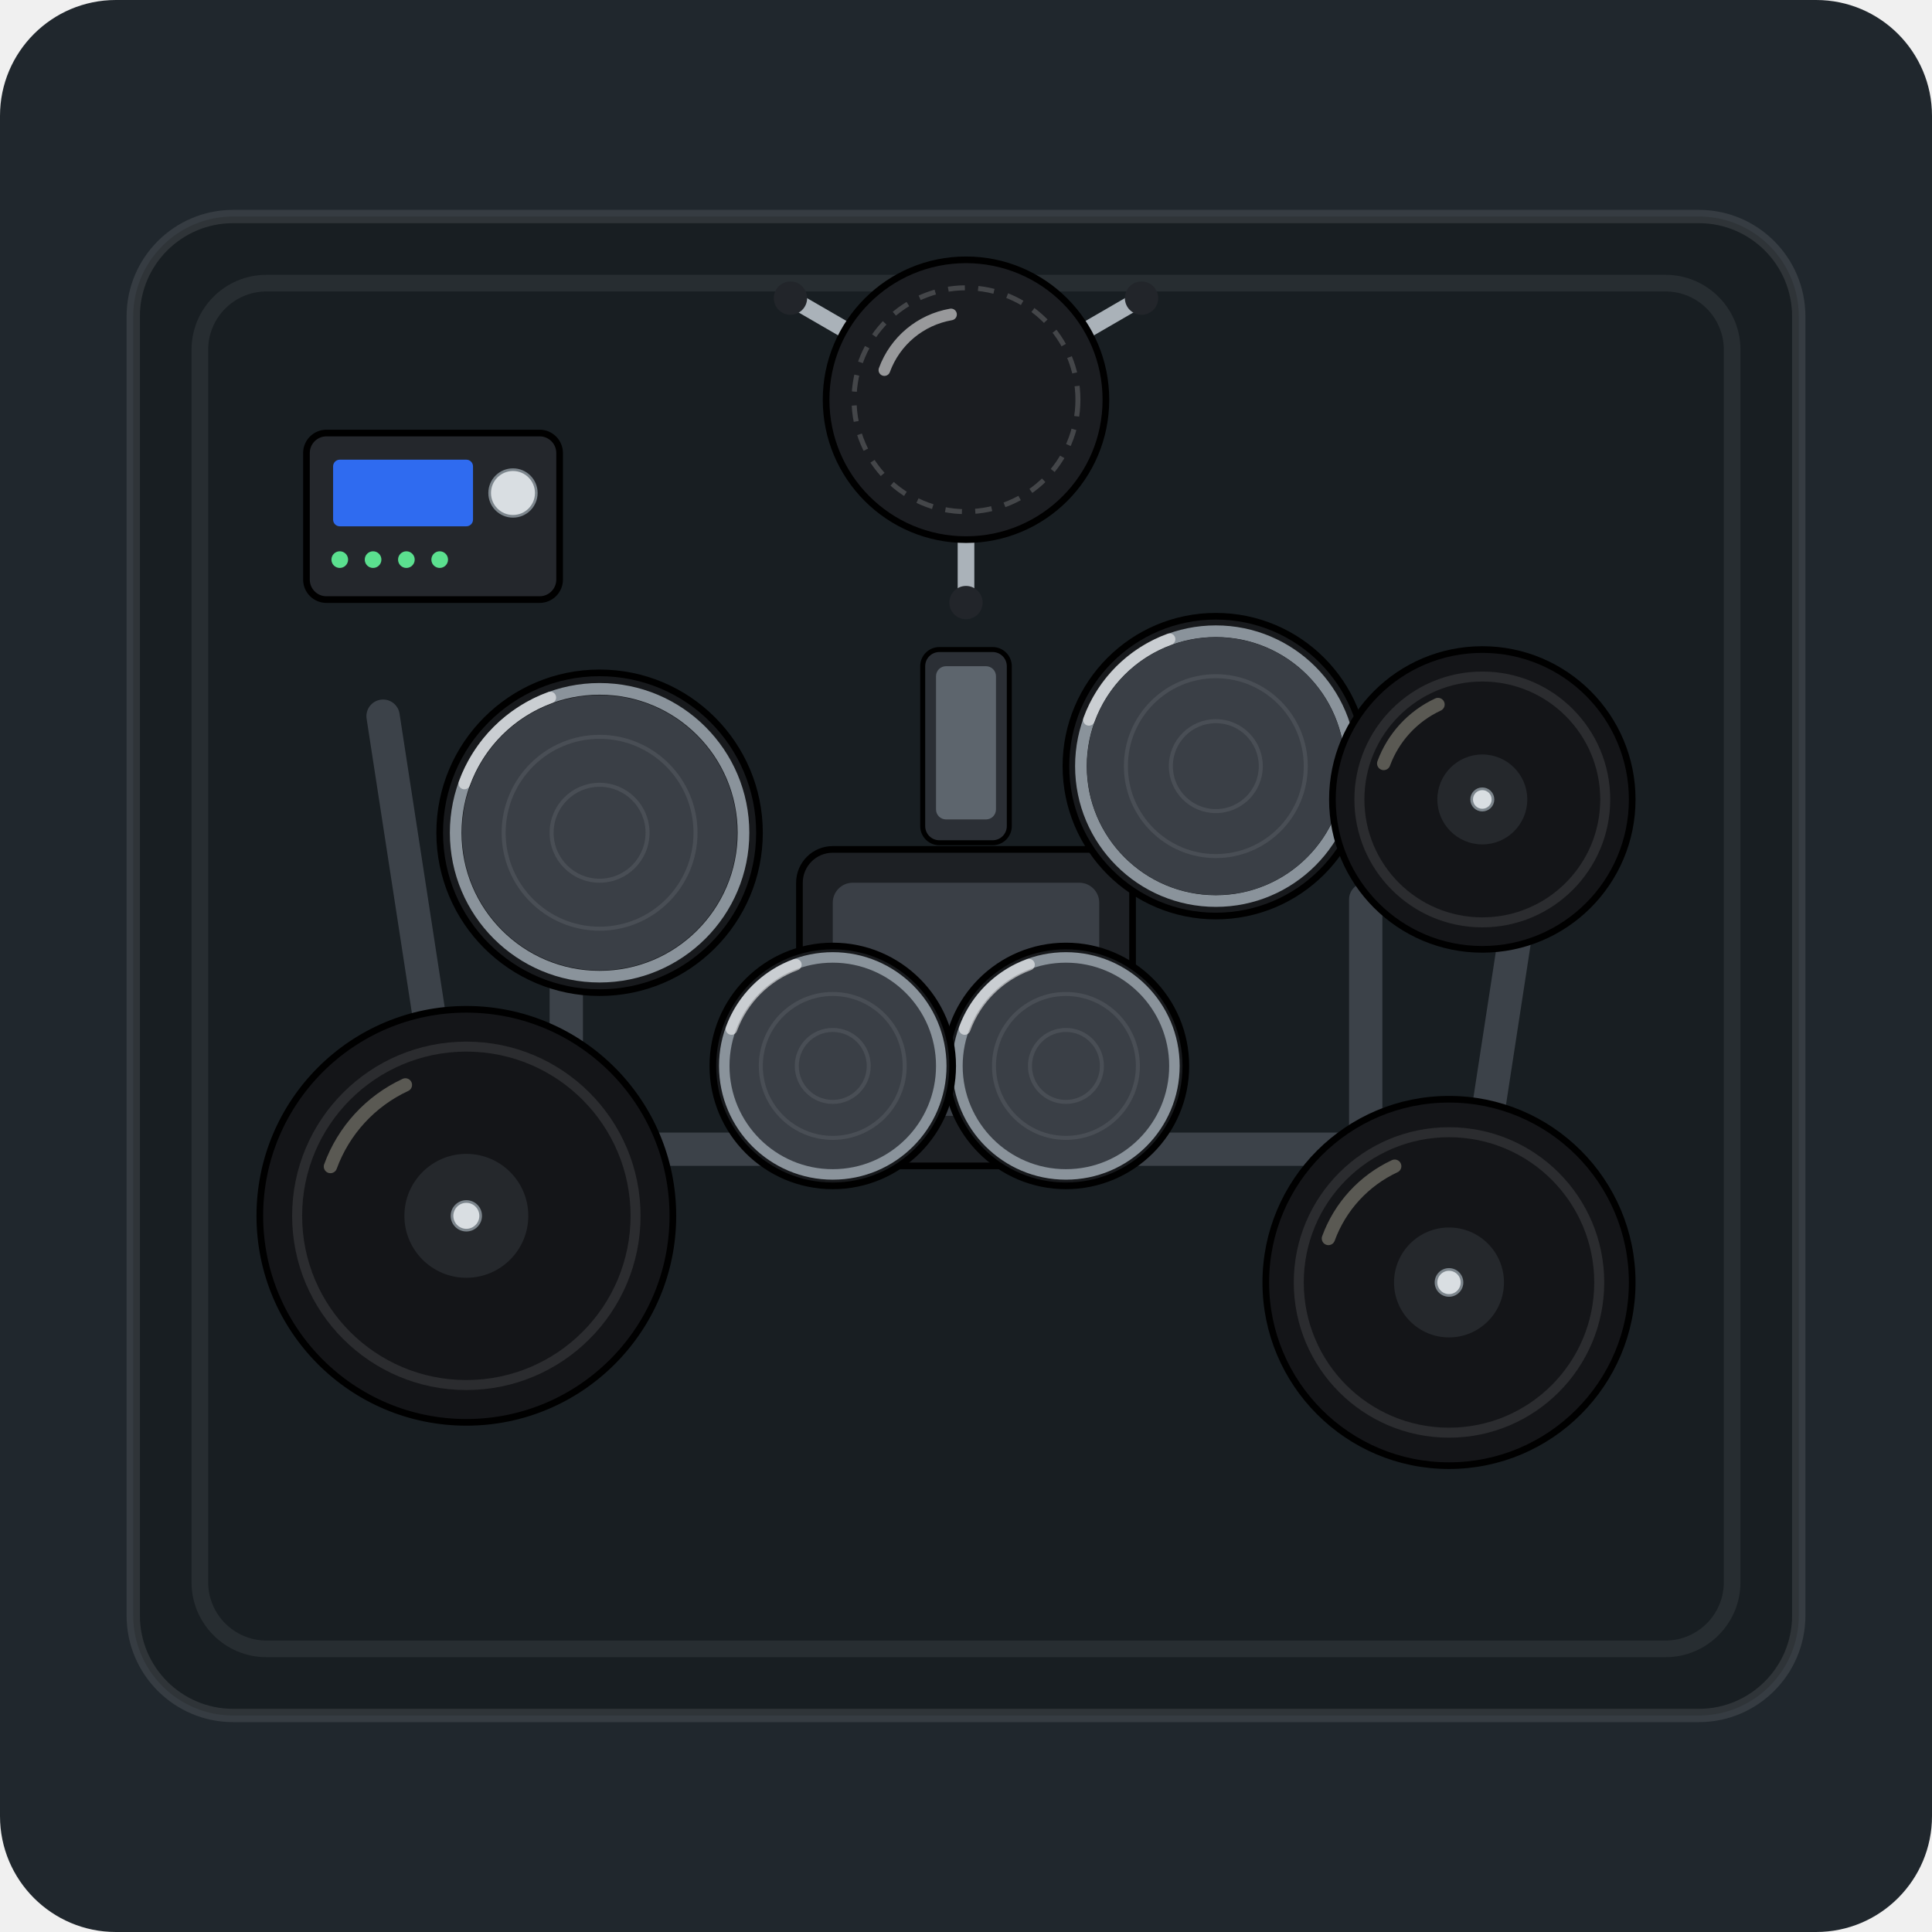
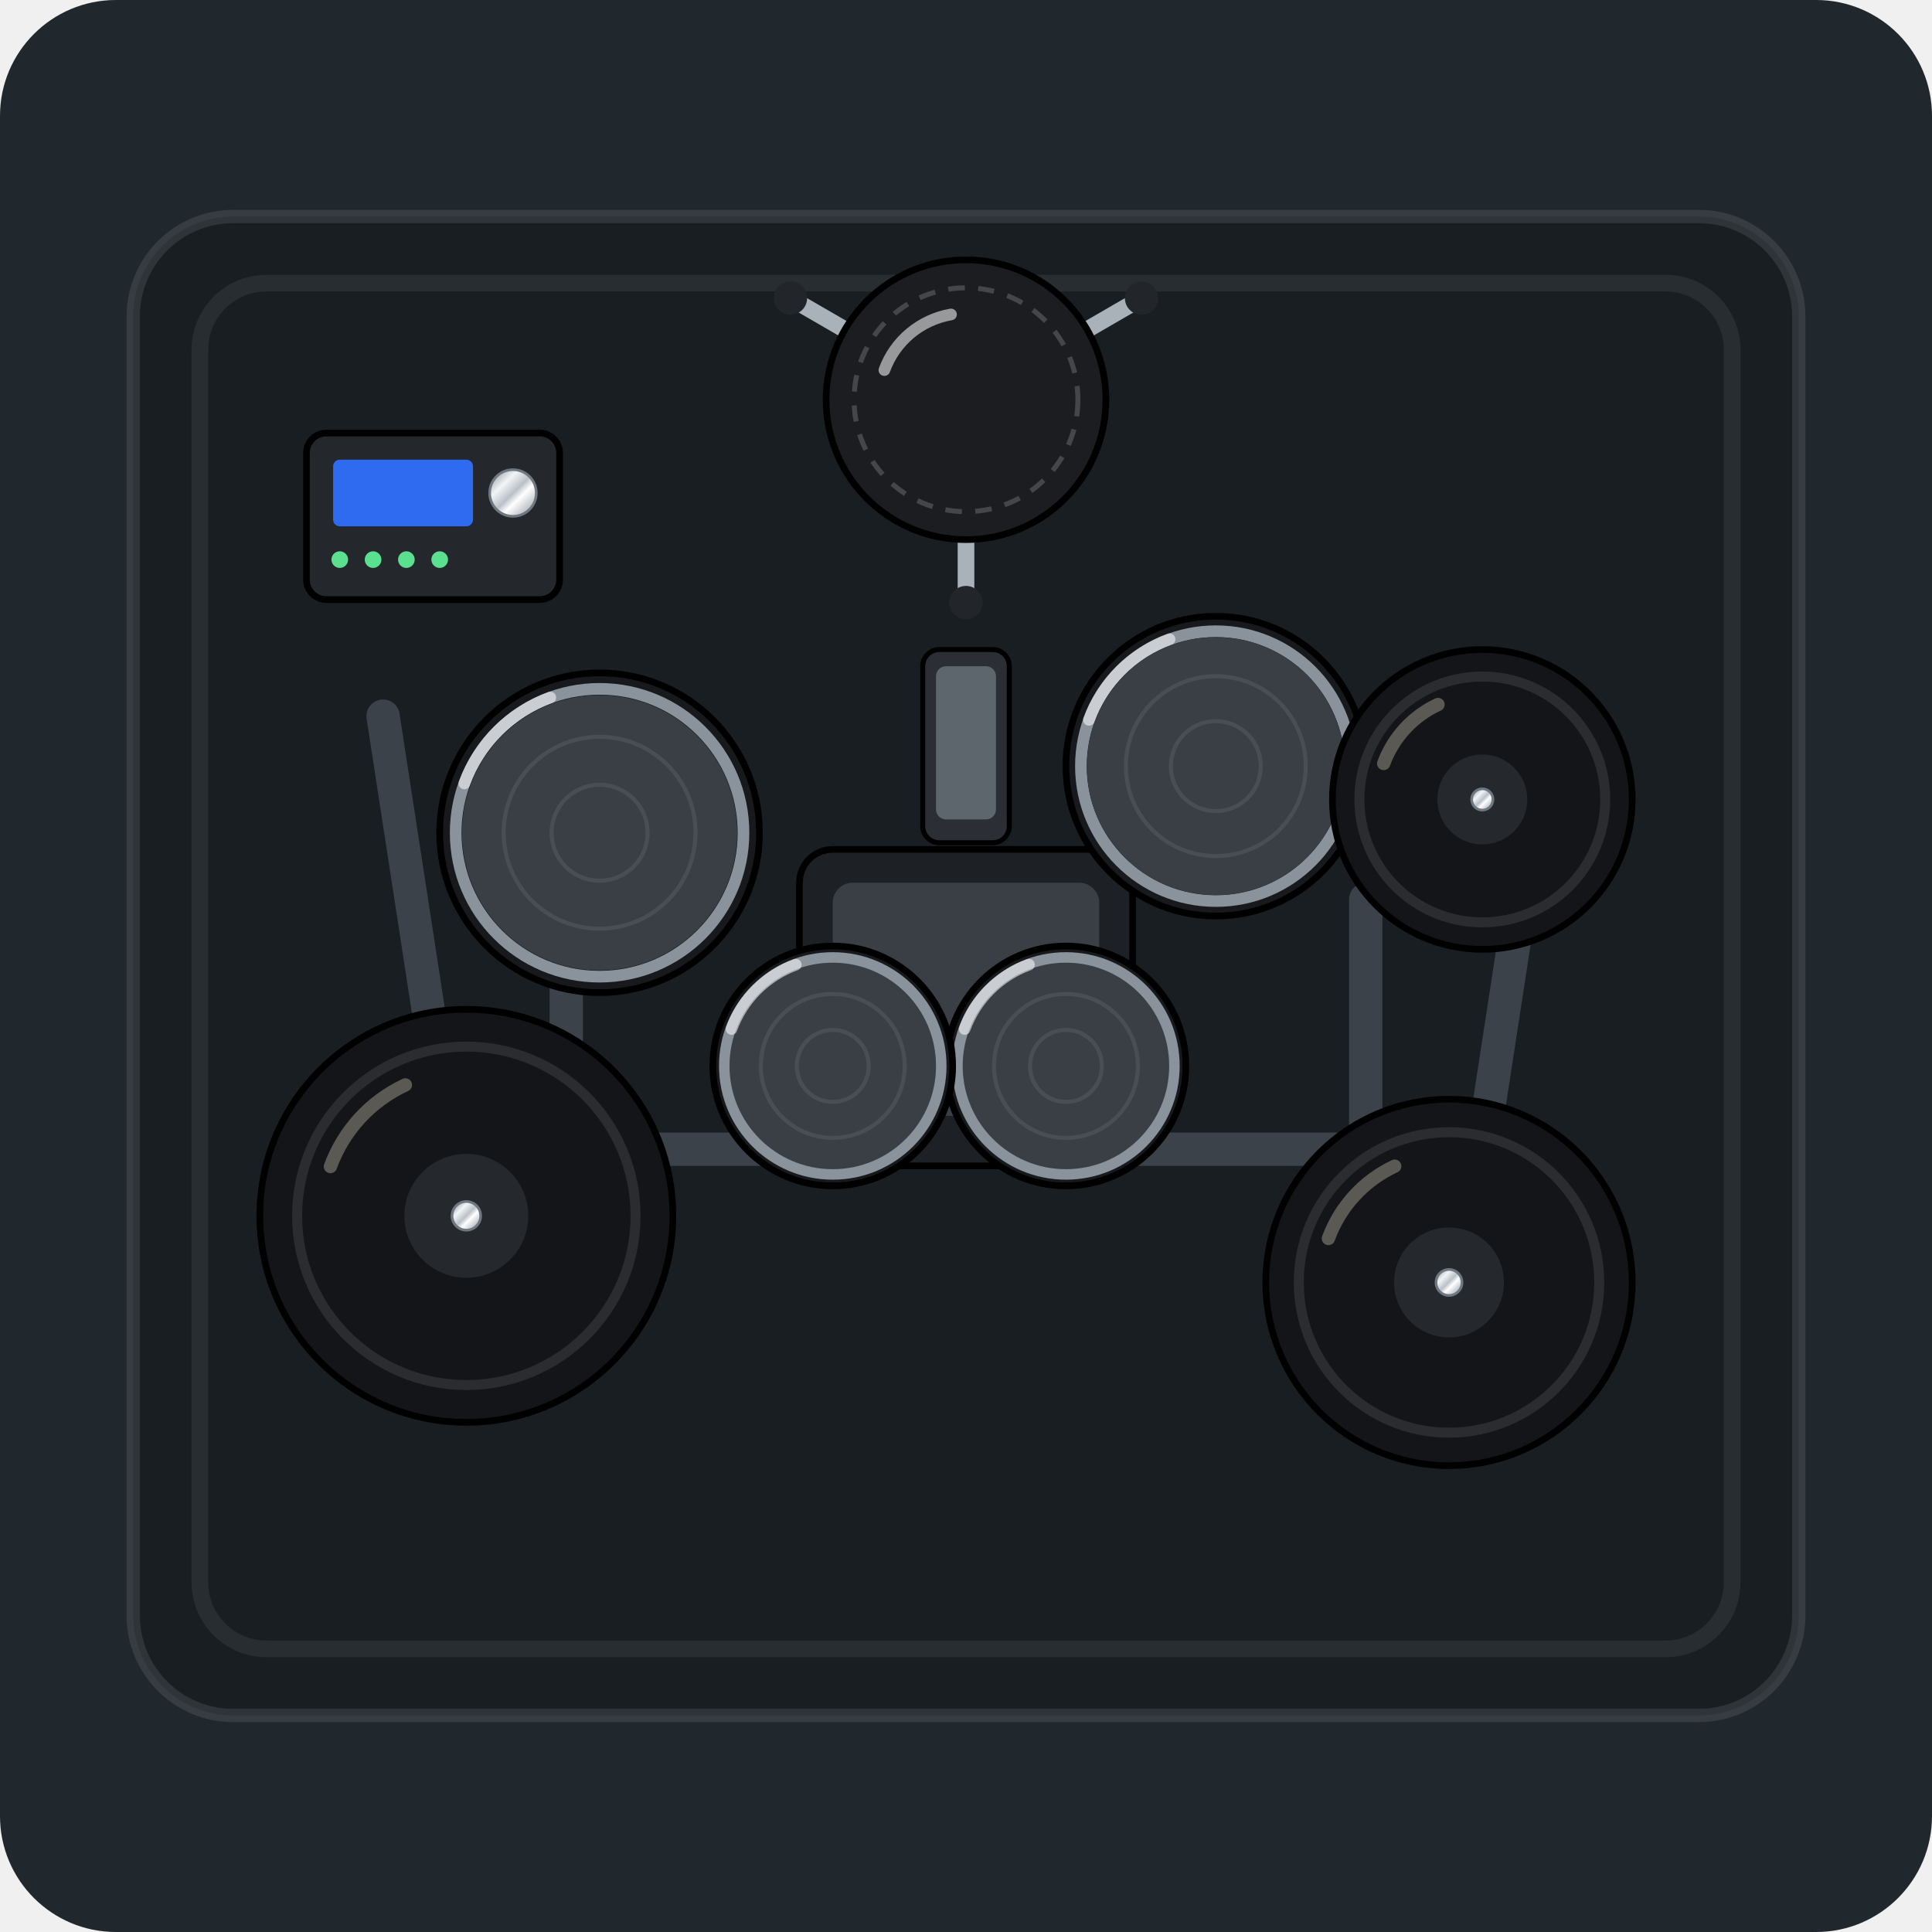
<svg xmlns="http://www.w3.org/2000/svg" viewBox="-2.9 -2.9 5.8 5.8" width="278" height="278">
-   <style>.s-bg{opacity:.5}.s-bpbody{fill:#1f6b5c}.s-bptop{fill:#2a8a76}.s-bpdiv{fill:none;stroke:rgba(0,0,0,.35);stroke-width:.015}.s-bpknob{fill:#16181b;stroke:#c9d0d5;stroke-width:.012}.s-bpmark{fill:none;stroke:#fff;stroke-width:.014;stroke-linecap:round}.s-bpsw{fill:#aab2b9;stroke:#6b747b;stroke-width:.01}.s-bplabel{fill:rgba(255,255,255,.7)}.s-rug{fill:rgba(0,0,0,.24);stroke:rgba(255,255,255,.1);stroke-width:.04}.s-rugline{fill:none;stroke:rgba(255,255,255,.07);stroke-width:.05}.light-deck .s-rug{fill:rgba(0,0,0,.07);stroke:rgba(0,0,0,.14)}.light-deck .s-rugline{stroke:rgba(0,0,0,.08)}.s-kshell{fill:#7a1e2c;stroke:rgba(0,0,0,.45);stroke-width:.025}.s-khoop{fill:none;stroke:#c3cad0;stroke-width:.045}.s-khoopw{fill:#5a1420;stroke:rgba(0,0,0,.35);stroke-width:.015}.s-lug{fill:#b9c1c8;stroke:#5d666d;stroke-width:.012}.s-kwear{fill:rgba(120,100,70,.12)}.s-kheadline{fill:none;stroke:rgba(0,0,0,.18);stroke-width:.012}.s-kglint{fill:none;stroke:rgba(255,255,255,.55);stroke-width:.035;stroke-linecap:round}.s-cymedge{fill:#6e4e16}.s-lathe{fill:none;stroke:rgba(90,58,10,.28);stroke-width:.012}.s-bell{fill:#e9c870;stroke:rgba(90,58,10,.45);stroke-width:.015}.s-bell2{fill:#f5dc93}.s-cymglint{fill:none;stroke:rgba(255,248,220,.6);stroke-width:.06;stroke-linecap:round}.s-cymglint2{fill:none;stroke:rgba(255,248,220,.3);stroke-width:.04;stroke-linecap:round}.s-seat{fill:#1b1d21;stroke:#000;stroke-width:.02}.s-stitch{fill:none;stroke:rgba(255,255,255,.18);stroke-width:.015;stroke-dasharray:.05 .04}.s-kleg{fill:none;stroke:#aab2b9;stroke-width:.05;stroke-linecap:round}.s-kfoot{fill:#22252a}.s-pedal{fill:#2b2f35;stroke:#000;stroke-width:.015}.s-pedaltop{fill:#5d656d}.s-beater{fill:#f1ede4;stroke:#555;stroke-width:.012}.s-erack{fill:none;stroke:#3c4249;stroke-width:.1;stroke-linecap:round;stroke-linejoin:round}.s-eshell{fill:#17191c;stroke:#000;stroke-width:.02}.s-emesh{fill:#3a3f46}.s-ehoop{fill:none;stroke:#8a939b;stroke-width:.035}.s-emeshline{fill:none;stroke:rgba(255,255,255,.08);stroke-width:.012}.s-etower{fill:#1d2024;stroke:#000;stroke-width:.02}.s-ecym{fill:#141518;stroke:#000;stroke-width:.02}.s-ecymzone{fill:none;stroke:rgba(255,255,255,.1);stroke-width:.03}.s-ecymbell{fill:#25282c}.s-emod{fill:#24272c;stroke:#000;stroke-width:.02}.s-escreen{fill:#2f6bf0}.s-hbring{fill:#15171a;stroke:rgba(0,0,0,.5);stroke-width:.008}.s-hbring2{fill:#efe9dc;stroke:#a89b78;stroke-width:.008}.s-hbblk{fill:#1b1c1e;stroke:#000;stroke-width:.006}.s-hbcream{fill:#efe4c4;stroke:#a89b78;stroke-width:.006}.s-pole2{fill:#8f979e}.s-hbgloss{fill:none;stroke:rgba(255,255,255,.6);stroke-width:.01;stroke-linecap:round}.s-guardblk{fill:#141518;stroke:#000;stroke-width:.012}.s-guardpearl{fill:#efeee8;stroke:#b9b5a8;stroke-width:.014}.s-headblk{fill:#141210;stroke:#000;stroke-width:.008}.s-gbind{fill:none;stroke:#efe9d6;stroke-width:.022}.s-flame{fill:none;stroke:rgba(255,255,255,.07);stroke-width:.035;stroke-linecap:round}.s-fhole{fill:none;stroke:#141210;stroke-width:.035;stroke-linecap:round}.s-fdot{fill:#141210}.s-trapeze{fill:#cfd5da;stroke:#6b747b;stroke-width:.008}.s-knobhat{fill:#d8dde1;stroke:#6b747b;stroke-width:.01}.s-knobamb{fill:#c9862a;stroke:#5a3510;stroke-width:.01}.s-switch2{fill:none;stroke:#efe9d6;stroke-width:.022;stroke-linecap:round}.s-mbody{fill:#1d2024;stroke:#000;stroke-width:.008}.s-mbody2{fill:#3a3f45;stroke:#111;stroke-width:.008}.s-msilver{fill:#c3c9ce;stroke:#6b747b;stroke-width:.008}.s-mred{fill:#b8232f;stroke:#4a0c12;stroke-width:.008}.s-mesh{fill:#bcc2c7;stroke:#6b747b;stroke-width:.01}.s-meshline{fill:none;stroke:rgba(0,0,0,.28);stroke-width:.006}.s-meshdk{fill:#2b2f34;stroke:#0d0f11;stroke-width:.01}.s-meshlinelt{fill:none;stroke:rgba(255,255,255,.2);stroke-width:.006}.s-mglint{fill:none;stroke:rgba(255,255,255,.7);stroke-width:.022;stroke-linecap:round}.s-mshine{fill:none;stroke:rgba(255,255,255,.22);stroke-width:.018;stroke-linecap:round}.s-mband{fill:#3b82f6}.s-mled{fill:#22c55e}.s-mledr{fill:#ef4444}.s-mledb{fill:#60a5fa}.s-mscreen{fill:#0c1a24;stroke:rgba(255,255,255,.25);stroke-width:.006}.s-mant{fill:none;stroke:#1d2024;stroke-width:.03;stroke-linecap:round}.s-mbase{fill:#26292e;stroke:#000;stroke-width:.01}.s-mpost{fill:none;stroke:#aab2b9;stroke-width:.04}.s-mpost2{fill:none;stroke:#aab2b9;stroke-width:.035;stroke-linecap:round}.s-myoke{fill:none;stroke:#aab2b9;stroke-width:.03}.s-mchrome{fill:#d4dadf;stroke:#6b747b;stroke-width:.01}.s-mslot{fill:none;stroke:#4b5259;stroke-width:.014}.s-mchromeline{fill:none;stroke:rgba(0,0,0,.18);stroke-width:.01}.s-mneck{fill:none;stroke:#2a2d31;stroke-width:.05;stroke-linecap:round}.s-mneckrib{fill:none;stroke:rgba(255,255,255,.22);stroke-width:.05;stroke-dasharray:.008 .018}.s-mfoam{fill:#1a1b1e;stroke:#000;stroke-width:.008}.s-mcable{fill:none;stroke:#1d2024;stroke-width:.018;stroke-linecap:round}.s-mshock{fill:none;stroke:#3a3f45;stroke-width:.03}.s-melastic{fill:none;stroke:#111;stroke-width:.012}.s-mgold{fill:#d8c48e;stroke:#8a7a48;stroke-width:.008}.s-rosette{fill:#2a1a10}.s-rosette2{fill:#e9dcc0}.s-shole{fill:#120c08}.s-abridge{fill:#2c1a12;stroke:#120a06;stroke-width:.01}.s-asaddle{fill:none;stroke:#f1ead8;stroke-width:.02;stroke-linecap:round}.s-apin{fill:#f1ead8;stroke:#8a7f62;stroke-width:.006}.s-dicase{fill:#1e3a8a}.s-ditop{fill:#2f6bf0}.s-dicap{fill:#3f4752;stroke:rgba(0,0,0,.35);stroke-width:.01}.s-discrew{fill:#9aa3ab}.s-dihole{fill:#0e1114}.s-dipin{fill:#d9dee2}.s-dilabel{fill:rgba(255,255,255,.82)}.s-dislot{fill:#0f1a3d}.s-diglint{fill:rgba(255,255,255,.14)}.s-sb1{fill:#2a120a}.s-sb2{fill:#6e2a10}.s-sb3{fill:#c9731f}.s-sb4{fill:#f0ac45}.s-red1{fill:#7d141c}.s-red2{fill:#b5222c}.s-red3{fill:#d43c42}.s-arm{fill:none;stroke:#d9dee2;stroke-width:.018;stroke-linecap:round}.s-gloss2{fill:none;stroke:rgba(255,255,255,.28);stroke-width:.035;stroke-linecap:round}.s-bodyrim{fill:none;stroke:rgba(0,0,0,.55);stroke-width:.018}.s-guard{fill:#f3f0e6;stroke:#bdb6a4;stroke-width:.014}.s-tort{fill:#3a160b}.s-tortspot{fill:#9c4a1c;opacity:.5}.s-tortspot2{fill:#c27a3a;opacity:.32}.s-guardrim{fill:none;stroke:#e9dccb;stroke-width:.012}.s-screw{fill:#cfd5da}.s-maple2{fill:#e6c487;stroke:#a87f3f;stroke-width:.008}.s-rosewood{fill:#3b2217;stroke:#1d100a;stroke-width:.008}.s-headrim{fill:none;stroke:#8c6530;stroke-width:.01}.s-fret2{fill:none;stroke:#d9dde0;stroke-width:.007}.s-pearl{fill:#efe9dc}.s-nut{fill:none;stroke:#f4f1e8;stroke-width:.02}.s-chrome2{fill:#d9dee2;stroke:#7d868d;stroke-width:.008}.s-saddle{fill:#aab2b9;stroke:#6b747b;stroke-width:.006}.s-coil{fill:#f2ead2;stroke:#a89b78;stroke-width:.008}.s-pole{fill:#5c5f63}.s-coilb{fill:#141414;stroke:#3a3a3a;stroke-width:.008}.s-pole2{fill:#8f979d}.s-knob{fill:#f2ead2;stroke:#8a7f62;stroke-width:.01}.s-knob2{fill:#2a2a2a;stroke:#b8bfc4;stroke-width:.012}.s-switch{fill:none;stroke:#f2ead2;stroke-width:.03;stroke-linecap:round}.s-str2{fill:none;stroke:rgba(235,238,240,.75);stroke-width:.005}.s-str3{fill:none;stroke:rgba(225,228,230,.8);stroke-width:.009}.s-plate{fill:rgba(214,176,74,.28);stroke:rgba(214,176,74,.6);stroke-width:.04}.s-string{fill:none;stroke:rgba(240,225,190,.45);stroke-width:.02}.s-gloss{fill:none;stroke:rgba(255,255,255,.3);stroke-width:.05;stroke-linecap:round}.s-pad{fill:#e9a23b}.s-pad2{fill:#3fb8c9}.s-plexi{fill:rgba(170,215,255,.32);stroke:rgba(200,230,255,.85);stroke-width:.05}.s-shine{fill:none;stroke:rgba(255,255,255,.55);stroke-width:.03;stroke-linecap:round}.s-staff{fill:none;stroke:rgba(20,24,28,.4);stroke-width:.018}.s-lyric{fill:rgba(255,255,255,.75)}.s-brassline{fill:none;stroke:#d6b04a;stroke-width:.08;stroke-linecap:round}.s-valve{fill:#f0d27a;stroke:#8a6a1f;stroke-width:.02}.s-line{fill:none;stroke:rgba(255,255,255,.55);stroke-width:.05;stroke-linecap:round;stroke-linejoin:round}.s-thin{fill:none;stroke:rgba(255,255,255,.32);stroke-width:.035;stroke-linecap:round}.s-boom{fill:none;stroke:#e8ecef;stroke-width:.06;stroke-linecap:round}.s-edge{stroke:rgba(0,0,0,.45);stroke-width:.05}.s-dark{fill:#14181c}.s-white{fill:#eef1f3}.s-head{fill:rgba(255,255,255,.13)}.s-glass{fill:#0c1a24;stroke:rgba(255,255,255,.35);stroke-width:.04}.s-grille{fill:#171c21;stroke:rgba(255,255,255,.22);stroke-width:.035}.s-metal{fill:rgba(222,184,86,.42);stroke:#e1bd5f;stroke-width:.045}.s-led{fill:#5be08f}.s-red{fill:#ff6b5e}.s-port{fill:#14181c;stroke:rgba(255,255,255,.6);stroke-width:.03}.s-acrylic{fill:rgba(170,215,255,.16);stroke:rgba(190,225,255,.75);stroke-width:.05}.s-beam{fill:rgba(255,214,110,.09)}.s-ped1{fill:#3fb6a8}.s-ped2{fill:#e2833a}.s-ped3{fill:#d8d24a}.s-ped4{fill:#8a73d6}.s-deck{fill:rgba(255,255,255,.05);stroke:rgba(255,255,255,.45);stroke-width:.07;stroke-dasharray:.3 .2}.s-spruce{fill:#d8ad6c}.s-burst{fill:#3b1d10}.s-burstin{fill:#cf7a2b}.s-navy{fill:#33507c}.s-maple{fill:#e3c389}.s-rose{fill:#2b1c13}.s-varnish{fill:#a24f25}.s-pg{fill:#f2efe8}.s-cream{fill:#efe6d2}.s-chrome{fill:#cfd5da}.s-str{fill:none;stroke:rgba(255,255,255,.45);stroke-width:.006}.s-bind{fill:none;stroke:#2a1a10;stroke-width:.018}.s-fret{fill:none;stroke:rgba(255,255,255,.35);stroke-width:.008}.s-cab{fill:#2b3640}.s-cabtop{fill:#36434f}.s-mesh{fill:#14181c}.s-cone{fill:#5d6a77}.s-dot{fill:rgba(255,255,255,.2)}.s-txt{fill:rgba(255,255,255,.55);font:700 .3px Archivo,Arial,sans-serif;letter-spacing:.02px}.s-wood{fill:#c08a4e}.s-wood2{fill:#7a5232}.s-red2{fill:#b5413a}.s-blk{fill:#26292d}.s-brass{fill:#d6b04a}.c-audio{fill:#2e6a99}.c-inst{fill:#6b51a3}.c-power{fill:#b85a22}.c-infra{fill:#44535e}.c-video{fill:#a3426b}</style>
+   <style>.s-bg{opacity:.5}.s-bpbody{fill:#1f6b5c}.s-bptop{fill:#2a8a76}.s-bpdiv{fill:none;stroke:rgba(0,0,0,.35);stroke-width:.015}.s-bpknob{fill:#16181b;stroke:#c9d0d5;stroke-width:.012}.s-bpmark{fill:none;stroke:#fff;stroke-width:.014;stroke-linecap:round}.s-bpsw{fill:#aab2b9;stroke:#6b747b;stroke-width:.01}.s-bplabel{fill:rgba(255,255,255,.7)}.s-rug{fill:rgba(0,0,0,.24);stroke:rgba(255,255,255,.1);stroke-width:.04}.s-rugline{fill:none;stroke:rgba(255,255,255,.07);stroke-width:.05}.light-deck .s-rug{fill:rgba(0,0,0,.07);stroke:rgba(0,0,0,.14)}.light-deck .s-rugline{stroke:rgba(0,0,0,.08)}.s-kshell{fill:#7a1e2c;stroke:rgba(0,0,0,.45);stroke-width:.025}.s-khoop{fill:none;stroke:#c3cad0;stroke-width:.045}.s-khoopw{fill:#5a1420;stroke:rgba(0,0,0,.35);stroke-width:.015}.s-lug{fill:#b9c1c8;stroke:#5d666d;stroke-width:.012}.s-kwear{fill:rgba(120,100,70,.12)}.s-kheadline{fill:none;stroke:rgba(0,0,0,.18);stroke-width:.012}.s-kglint{fill:none;stroke:rgba(255,255,255,.55);stroke-width:.035;stroke-linecap:round}.s-cymedge{fill:#6e4e16}.s-lathe{fill:none;stroke:rgba(90,58,10,.28);stroke-width:.012}.s-bell{fill:#e9c870;stroke:rgba(90,58,10,.45);stroke-width:.015}.s-bell2{fill:#f5dc93}.s-cymglint{fill:none;stroke:rgba(255,248,220,.6);stroke-width:.06;stroke-linecap:round}.s-cymglint2{fill:none;stroke:rgba(255,248,220,.3);stroke-width:.04;stroke-linecap:round}.s-seat{fill:#1b1d21;stroke:#000;stroke-width:.02}.s-stitch{fill:none;stroke:rgba(255,255,255,.18);stroke-width:.015;stroke-dasharray:.05 .04}.s-kleg{fill:none;stroke:#aab2b9;stroke-width:.05;stroke-linecap:round}.s-kfoot{fill:#22252a}.s-pedal{fill:#2b2f35;stroke:#000;stroke-width:.015}.s-pedaltop{fill:#5d656d}.s-beater{fill:#f1ede4;stroke:#555;stroke-width:.012}.s-erack{fill:none;stroke:#3c4249;stroke-width:.1;stroke-linecap:round;stroke-linejoin:round}.s-eshell{fill:#17191c;stroke:#000;stroke-width:.02}.s-emesh{fill:#3a3f46}.s-ehoop{fill:none;stroke:#8a939b;stroke-width:.035}.s-emeshline{fill:none;stroke:rgba(255,255,255,.08);stroke-width:.012}.s-etower{fill:#1d2024;stroke:#000;stroke-width:.02}.s-ecym{fill:#141518;stroke:#000;stroke-width:.02}.s-ecymzone{fill:none;stroke:rgba(255,255,255,.1);stroke-width:.03}.s-ecymbell{fill:#25282c}.s-emod{fill:#24272c;stroke:#000;stroke-width:.02}.s-escreen{fill:#2f6bf0}.s-hbring{fill:#15171a;stroke:rgba(0,0,0,.5);stroke-width:.008}.s-hbring2{fill:#efe9dc;stroke:#a89b78;stroke-width:.008}.s-hbblk{fill:url(#spHB);stroke:#000;stroke-width:.006}.s-hbcream{fill:#efe4c4;stroke:#a89b78;stroke-width:.006}.s-pole2{fill:#8f979e}.s-hbgloss{fill:none;stroke:rgba(255,255,255,.6);stroke-width:.01;stroke-linecap:round}.s-guardblk{fill:url(#spGuardB);stroke:#000;stroke-width:.012}.s-guardpearl{fill:url(#spPearl);stroke:#b9b5a8;stroke-width:.014}.s-headblk{fill:url(#spHead);stroke:#000;stroke-width:.008}.s-gbind{fill:none;stroke:#efe9d6;stroke-width:.014}.s-flame{fill:none;stroke:rgba(255,255,255,.07);stroke-width:.035;stroke-linecap:round}.s-fhole{fill:none;stroke:#141210;stroke-width:.022;stroke-linecap:round}.s-fdot{fill:#141210}.s-trapeze{fill:#cfd5da;stroke:#6b747b;stroke-width:.008}.s-knobhat{fill:url(#spChrome);stroke:#6b747b;stroke-width:.01}.s-knobamb{fill:url(#spKnobA);stroke:#5a3510;stroke-width:.01}.s-switch2{fill:none;stroke:#efe9d6;stroke-width:.022;stroke-linecap:round}.s-mbody{fill:url(#spMicBlk);stroke:#000;stroke-width:.008}.s-mbody2{fill:#3a3f45;stroke:#111;stroke-width:.008}.s-msilver{fill:url(#spMicSil);stroke:#6b747b;stroke-width:.008}.s-mred{fill:url(#spMicRed);stroke:#4a0c12;stroke-width:.008}.s-mesh{fill:url(#spMesh);stroke:#6b747b;stroke-width:.01}.s-meshline{fill:none;stroke:rgba(0,0,0,.28);stroke-width:.006}.s-meshdk{fill:url(#spMeshDk);stroke:#0d0f11;stroke-width:.01}.s-meshlinelt{fill:none;stroke:rgba(255,255,255,.2);stroke-width:.006}.s-mglint{fill:none;stroke:rgba(255,255,255,.7);stroke-width:.022;stroke-linecap:round}.s-mshine{fill:none;stroke:rgba(255,255,255,.22);stroke-width:.018;stroke-linecap:round}.s-mband{fill:#3b82f6}.s-mled{fill:#22c55e}.s-mledr{fill:#ef4444}.s-mledb{fill:#60a5fa}.s-mscreen{fill:#0c1a24;stroke:rgba(255,255,255,.25);stroke-width:.006}.s-mant{fill:none;stroke:#1d2024;stroke-width:.03;stroke-linecap:round}.s-mbase{fill:#26292e;stroke:#000;stroke-width:.01}.s-mpost{fill:none;stroke:#aab2b9;stroke-width:.04}.s-mpost2{fill:none;stroke:#aab2b9;stroke-width:.035;stroke-linecap:round}.s-myoke{fill:none;stroke:#aab2b9;stroke-width:.03}.s-mchrome{fill:url(#spChrome);stroke:#6b747b;stroke-width:.01}.s-mslot{fill:none;stroke:#4b5259;stroke-width:.014}.s-mchromeline{fill:none;stroke:rgba(0,0,0,.18);stroke-width:.01}.s-mneck{fill:none;stroke:#2a2d31;stroke-width:.05;stroke-linecap:round}.s-mneckrib{fill:none;stroke:rgba(255,255,255,.22);stroke-width:.05;stroke-dasharray:.008 .018}.s-mfoam{fill:#1a1b1e;stroke:#000;stroke-width:.008}.s-mcable{fill:none;stroke:#1d2024;stroke-width:.018;stroke-linecap:round}.s-mshock{fill:none;stroke:#3a3f45;stroke-width:.03}.s-melastic{fill:none;stroke:#111;stroke-width:.012}.s-mgold{fill:url(#spGold);stroke:#8a7a48;stroke-width:.008}.s-rosette{fill:#2a1a10}.s-rosette2{fill:#e9dcc0}.s-shole{fill:#120c08}.s-abridge{fill:#2c1a12;stroke:#120a06;stroke-width:.01}.s-asaddle{fill:none;stroke:#f1ead8;stroke-width:.02;stroke-linecap:round}.s-apin{fill:#f1ead8;stroke:#8a7f62;stroke-width:.006}.s-dicase{fill:#1e3a8a}.s-ditop{fill:#2f6bf0}.s-dicap{fill:#3f4752;stroke:rgba(0,0,0,.35);stroke-width:.01}.s-discrew{fill:#9aa3ab}.s-dihole{fill:#0e1114}.s-dipin{fill:#d9dee2}.s-dilabel{fill:rgba(255,255,255,.82)}.s-dislot{fill:#0f1a3d}.s-diglint{fill:rgba(255,255,255,.14)}.s-sb1{fill:#2a120a}.s-sb2{fill:#6e2a10}.s-sb3{fill:#c9731f}.s-sb4{fill:#f0ac45}.s-red1{fill:#7d141c}.s-red2{fill:#b5222c}.s-red3{fill:#d43c42}.s-arm{fill:none;stroke:#d9dee2;stroke-width:.018;stroke-linecap:round}.s-gloss2{fill:none;stroke:rgba(255,255,255,.28);stroke-width:.035;stroke-linecap:round}.s-bodyrim{fill:none;stroke:rgba(0,0,0,.55);stroke-width:.018}.s-guard{fill:url(#spGuardW);stroke:#bdb6a4;stroke-width:.012}.s-guardbevel{fill:none;stroke:rgba(255,255,255,.45);stroke-width:.008}.s-roundover{fill:none;stroke:rgba(0,0,0,.32);stroke-width:.036}.s-roundlight{fill:none;stroke:rgba(255,255,255,.18);stroke-width:.018}.s-strw{fill:none;stroke:rgba(214,200,170,.85);stroke-width:.007}.s-tort{fill:#3a160b}.s-tortspot{fill:#9c4a1c;opacity:.5}.s-tortspot2{fill:#c27a3a;opacity:.32}.s-guardrim{fill:none;stroke:#e9dccb;stroke-width:.012}.s-screw{fill:#cfd5da}.s-maple2{fill:url(#spMaple);stroke:#a87f3f;stroke-width:.008}.s-rosewood{fill:url(#spRose);stroke:#1d100a;stroke-width:.008}.s-headrim{fill:none;stroke:#8c6530;stroke-width:.01}.s-fret2{fill:none;stroke:#d9dde0;stroke-width:.007}.s-pearl{fill:#efe9dc}.s-nut{fill:none;stroke:#f4f1e8;stroke-width:.02}.s-chrome2{fill:url(#spChrome);stroke:#6f7880;stroke-width:.008}.s-saddle{fill:#aab2b9;stroke:#6b747b;stroke-width:.006}.s-coil{fill:url(#spCoil);stroke:#a89b78;stroke-width:.008}.s-pole{fill:#5c5f63}.s-coilb{fill:#141414;stroke:#3a3a3a;stroke-width:.008}.s-pole2{fill:#8f979d}.s-knob{fill:url(#spKnobC);stroke:#8a7f62;stroke-width:.01}.s-knob2{fill:url(#spKnobB);stroke:#b8bfc4;stroke-width:.012}.s-switch{fill:none;stroke:#f2ead2;stroke-width:.03;stroke-linecap:round}.s-str2{fill:none;stroke:rgba(235,238,240,.75);stroke-width:.005}.s-str3{fill:none;stroke:rgba(225,228,230,.8);stroke-width:.009}.s-plate{fill:rgba(214,176,74,.28);stroke:rgba(214,176,74,.6);stroke-width:.04}.s-string{fill:none;stroke:rgba(240,225,190,.45);stroke-width:.02}.s-gloss{fill:none;stroke:rgba(255,255,255,.3);stroke-width:.05;stroke-linecap:round}.s-pad{fill:#e9a23b}.s-pad2{fill:#3fb8c9}.s-plexi{fill:rgba(170,215,255,.32);stroke:rgba(200,230,255,.85);stroke-width:.05}.s-shine{fill:none;stroke:rgba(255,255,255,.55);stroke-width:.03;stroke-linecap:round}.s-staff{fill:none;stroke:rgba(20,24,28,.4);stroke-width:.018}.s-lyric{fill:rgba(255,255,255,.75)}.s-brassline{fill:none;stroke:#d6b04a;stroke-width:.08;stroke-linecap:round}.s-valve{fill:#f0d27a;stroke:#8a6a1f;stroke-width:.02}.s-line{fill:none;stroke:rgba(255,255,255,.55);stroke-width:.05;stroke-linecap:round;stroke-linejoin:round}.s-thin{fill:none;stroke:rgba(255,255,255,.32);stroke-width:.035;stroke-linecap:round}.s-boom{fill:none;stroke:#e8ecef;stroke-width:.06;stroke-linecap:round}.s-edge{stroke:rgba(0,0,0,.45);stroke-width:.05}.s-dark{fill:#14181c}.s-white{fill:#eef1f3}.s-head{fill:rgba(255,255,255,.13)}.s-glass{fill:#0c1a24;stroke:rgba(255,255,255,.35);stroke-width:.04}.s-grille{fill:#171c21;stroke:rgba(255,255,255,.22);stroke-width:.035}.s-metal{fill:rgba(222,184,86,.42);stroke:#e1bd5f;stroke-width:.045}.s-led{fill:#5be08f}.s-red{fill:#ff6b5e}.s-port{fill:#14181c;stroke:rgba(255,255,255,.6);stroke-width:.03}.s-acrylic{fill:rgba(170,215,255,.16);stroke:rgba(190,225,255,.75);stroke-width:.05}.s-beam{fill:rgba(255,214,110,.09)}.s-ped1{fill:#3fb6a8}.s-ped2{fill:#e2833a}.s-ped3{fill:#d8d24a}.s-ped4{fill:#8a73d6}.s-deck{fill:rgba(255,255,255,.05);stroke:rgba(255,255,255,.45);stroke-width:.07;stroke-dasharray:.3 .2}.s-spruce{fill:#d8ad6c}.s-burst{fill:#3b1d10}.s-burstin{fill:#cf7a2b}.s-navy{fill:#33507c}.s-maple{fill:#e3c389}.s-rose{fill:#2b1c13}.s-varnish{fill:#a24f25}.s-pg{fill:#f2efe8}.s-cream{fill:#efe6d2}.s-chrome{fill:#cfd5da}.s-str{fill:none;stroke:rgba(255,255,255,.45);stroke-width:.006}.s-bind{fill:none;stroke:#2a1a10;stroke-width:.018}.s-fret{fill:none;stroke:rgba(255,255,255,.35);stroke-width:.008}.s-cab{fill:#2b3640}.s-cabtop{fill:#36434f}.s-mesh{fill:#14181c}.s-cone{fill:#5d6a77}.s-dot{fill:rgba(255,255,255,.2)}.s-txt{fill:rgba(255,255,255,.55);font:700 .3px Archivo,Arial,sans-serif;letter-spacing:.02px}.s-wood{fill:#c08a4e}.s-wood2{fill:#7a5232}.s-red2{fill:#b5413a}.s-blk{fill:#26292d}.s-brass{fill:#d6b04a}.c-audio{fill:#2e6a99}.c-inst{fill:#6b51a3}.c-power{fill:#b85a22}.c-infra{fill:#44535e}.c-video{fill:#a3426b}</style>
+   <defs>
+     <filter id="spShadow" x="-30%" y="-30%" width="160%" height="160%">
+       <feGaussianBlur stdDeviation=".045" />
+     </filter>
+     <filter id="spMic" x="-35%" y="-35%" width="170%" height="170%">
+       <feMorphology in="SourceAlpha" operator="dilate" radius=".007" result="d" />
+       <feFlood flood-color="#fff" flood-opacity=".16" />
+       <feComposite in2="d" operator="in" result="rim" />
+       <feGaussianBlur in="SourceAlpha" stdDeviation=".025" result="b" />
+       <feOffset in="b" dx=".025" dy=".04" result="o" />
+       <feComponentTransfer in="o" result="sh">
+         <feFuncA type="linear" slope=".65" />
+       </feComponentTransfer>
+       <feMerge>
+         <feMergeNode in="sh" />
+         <feMergeNode in="rim" />
+         <feMergeNode in="SourceGraphic" />
+       </feMerge>
+     </filter>
+     <radialGradient id="spSpec" cx="0.5" cy="0.5" r=".6">
+       <stop offset="0" stop-color="#fff" stop-opacity="0.55" />
+       <stop offset="0.45" stop-color="#fff" stop-opacity="0.16" />
+       <stop offset="1" stop-color="#fff" stop-opacity="0" />
+     </radialGradient>
+     <linearGradient id="spChrome" x1="0" y1="0" x2="1" y2="1">
+       <stop offset="0" stop-color="#7f8890" />
+       <stop offset="0.3" stop-color="#f2f5f7" />
+       <stop offset="0.5" stop-color="#b9c1c8" />
+       <stop offset="0.62" stop-color="#ffffff" />
+       <stop offset="1" stop-color="#8a939b" />
+     </linearGradient>
+     <linearGradient id="spMaple" x1="0" y1="0" x2="1" y2="0">
+       <stop offset="0" stop-color="#c4924c" />
+       <stop offset="0.25" stop-color="#e9c68a" />
+       <stop offset="0.5" stop-color="#f4dcaa" />
+       <stop offset="0.75" stop-color="#e9c68a" />
+       <stop offset="1" stop-color="#c4924c" />
+     </linearGradient>
+     <linearGradient id="spRose" x1="0" y1="0" x2="1" y2="0">
+       <stop offset="0" stop-color="#1c0f09" />
+       <stop offset="0.5" stop-color="#432719" />
+       <stop offset="1" stop-color="#1c0f09" />
+     </linearGradient>
+     <linearGradient id="spGuardW" x1="0" y1="0" x2="0" y2="1">
+       <stop offset="0" stop-color="#ffffff" />
+       <stop offset="1" stop-color="#e7e1d3" />
+     </linearGradient>
+     <linearGradient id="spGuardB" x1="0" y1="0" x2="0" y2="1">
+       <stop offset="0" stop-color="#3a3c40" />
+       <stop offset="1" stop-color="#0b0c0d" />
+     </linearGradient>
+     <linearGradient id="spPearl" x1="0" y1="0" x2="0" y2="1">
+       <stop offset="0" stop-color="#fdfcf9" />
+       <stop offset="0.5" stop-color="#e4e8ee" />
+       <stop offset="1" stop-color="#f6efe4" />
+     </linearGradient>
+     <linearGradient id="spCoil" x1="0" y1="0" x2="0" y2="1">
+       <stop offset="0" stop-color="#fff9e6" />
+       <stop offset="1" stop-color="#ddcfa6" />
+     </linearGradient>
+     <linearGradient id="spHB" x1="0" y1="0" x2="0" y2="1">
+       <stop offset="0" stop-color="#4a4d52" />
+       <stop offset="1" stop-color="#101113" />
+     </linearGradient>
+     <linearGradient id="spHead" x1="0" y1="0" x2="0" y2="1">
+       <stop offset="0" stop-color="#2e2925" />
+       <stop offset="1" stop-color="#0b0a09" />
+     </linearGradient>
+     <radialGradient id="spKnobC" cx="0.35" cy="0.3" r=".6">
+       <stop offset="0" stop-color="#fffbf2" />
+       <stop offset="1" stop-color="#cfc4a6" />
+     </radialGradient>
+     <radialGradient id="spKnobB" cx="0.35" cy="0.3" r=".6">
+       <stop offset="0" stop-color="#62666c" />
+       <stop offset="1" stop-color="#0f1012" />
+     </radialGradient>
+     <radialGradient id="spKnobA" cx="0.35" cy="0.3" r=".6">
+       <stop offset="0" stop-color="#f0b45a" />
+       <stop offset="1" stop-color="#8a4f14" />
+     </radialGradient>
+     <linearGradient id="spMicBlk" x1="0" y1="0" x2="1" y2="0">
+       <stop offset="0" stop-color="#121417" />
+       <stop offset="0.3" stop-color="#4d535a" />
+       <stop offset="0.55" stop-color="#23262b" />
+       <stop offset="1" stop-color="#0c0e10" />
+     </linearGradient>
+     <linearGradient id="spMicSil" x1="0" y1="0" x2="1" y2="0">
+       <stop offset="0" stop-color="#7f8890" />
+       <stop offset="0.3" stop-color="#f3f6f8" />
+       <stop offset="0.55" stop-color="#c3c9ce" />
+       <stop offset="1" stop-color="#737c84" />
+     </linearGradient>
+     <linearGradient id="spMicRed" x1="0" y1="0" x2="1" y2="0">
+       <stop offset="0" stop-color="#5e0b14" />
+       <stop offset="0.3" stop-color="#e8505b" />
+       <stop offset="0.55" stop-color="#b8232f" />
+       <stop offset="1" stop-color="#4f0810" />
+     </linearGradient>
+     <linearGradient id="spGold" x1="0" y1="0" x2="1" y2="0">
+       <stop offset="0" stop-color="#b99a52" />
+       <stop offset="0.35" stop-color="#f6e7b8" />
+       <stop offset="1" stop-color="#a88a44" />
+     </linearGradient>
+     <radialGradient id="spMesh" cx="0.38" cy="0.32" r=".6">
+       <stop offset="0" stop-color="#ffffff" />
+       <stop offset="0.45" stop-color="#cdd3d8" />
+       <stop offset="1" stop-color="#7a838b" />
+     </radialGradient>
+     <radialGradient id="spMeshDk" cx="0.38" cy="0.32" r=".6">
+       <stop offset="0" stop-color="#737a82" />
+       <stop offset="0.5" stop-color="#2d3136" />
+       <stop offset="1" stop-color="#0c0e10" />
+     </radialGradient>
+     <radialGradient id="spFin_bass" cx=".5" cy=".64" r=".66" fx=".46" fy=".58">
+       <stop offset="0" stop-color="#e35a5e" />
+       <stop offset="0.424" stop-color="#d8424a" />
+       <stop offset="0.594" stop-color="#c4262f" />
+       <stop offset="0.789" stop-color="#9a1823" />
+       <stop offset="1" stop-color="#5a0c13" />
+     </radialGradient>
+     <radialGradient id="spFin_acoustic" cx=".5" cy=".64" r=".66" fx=".46" fy=".58">
+       <stop offset="0" stop-color="#f3ddae" />
+       <stop offset="0.394" stop-color="#efd5a0" />
+       <stop offset="0.523" stop-color="#e6c487" />
+       <stop offset="0.67" stop-color="#d6a865" />
+       <stop offset="0.83" stop-color="#b47c3c" />
+       <stop offset="1" stop-color="#6a3c14" />
+     </radialGradient>
+     <radialGradient id="spFin_s_burst" cx=".5" cy=".64" r=".66" fx=".46" fy=".58">
+       <stop offset="0" stop-color="#f6bd58" />
+       <stop offset="0.394" stop-color="#eda443" />
+       <stop offset="0.523" stop-color="#cf7a22" />
+       <stop offset="0.67" stop-color="#8e3a10" />
+       <stop offset="0.83" stop-color="#4a1a09" />
+       <stop offset="1" stop-color="#1e0c06" />
+     </radialGradient>
+     <radialGradient id="spFin_t_burst" cx=".5" cy=".64" r=".66" fx=".46" fy=".58">
+       <stop offset="0" stop-color="#ecc47c" />
+       <stop offset="0.394" stop-color="#e0ad5c" />
+       <stop offset="0.523" stop-color="#b9772f" />
+       <stop offset="0.67" stop-color="#6e3412" />
+       <stop offset="0.83" stop-color="#36160a" />
+       <stop offset="1" stop-color="#140904" />
+     </radialGradient>
+     <radialGradient id="spFin_dc_purple" cx=".5" cy=".64" r=".66" fx=".46" fy=".58">
+       <stop offset="0" stop-color="#a07ee4" />
+       <stop offset="0.394" stop-color="#8a62d6" />
+       <stop offset="0.523" stop-color="#6c40bd" />
+       <stop offset="0.67" stop-color="#4b2390" />
+       <stop offset="0.83" stop-color="#271050" />
+       <stop offset="1" stop-color="#12061f" />
+     </radialGradient>
+     <radialGradient id="spFin_s_gold" cx=".5" cy=".64" r=".66" fx=".46" fy=".58">
+       <stop offset="0" stop-color="#f4d98a" />
+       <stop offset="0.394" stop-color="#ecc96e" />
+       <stop offset="0.523" stop-color="#d9ae4c" />
+       <stop offset="0.67" stop-color="#b3842a" />
+       <stop offset="0.83" stop-color="#7a5612" />
+       <stop offset="1" stop-color="#4a3208" />
+     </radialGradient>
+     <radialGradient id="spFin_hollow_white" cx=".5" cy=".64" r=".66" fx=".46" fy=".58">
+       <stop offset="0" stop-color="#f8f6f0" />
+       <stop offset="0.424" stop-color="#f4f1e9" />
+       <stop offset="0.594" stop-color="#ebe6da" />
+       <stop offset="0.789" stop-color="#d8d1c1" />
+       <stop offset="1" stop-color="#b9b1a0" />
+     </radialGradient>
+   </defs>
  <rect x="-2.9" y="-2.9" width="5.8" height="5.8" rx="0.348" fill="#20272d" />
  <rect class="s-rug" x="-2.5" y="-2.25" width="5" height="4.5" rx="0.3" />
  <rect class="s-rugline" x="-2.3" y="-2.05" width="4.6" height="4.1" rx="0.2" />
  <path class="s-kleg" d="M0 -1.448L0 -1.091" />
  <circle class="s-kfoot" cx="0" cy="-1.091" r="0.05" />
  <path class="s-kleg" d="M-0.218 -1.826L-0.527 -2.005" />
  <circle class="s-kfoot" cx="-0.527" cy="-2.005" r="0.05" />
  <path class="s-kleg" d="M0.218 -1.826L0.527 -2.005" />
  <circle class="s-kfoot" cx="0.527" cy="-2.005" r="0.05" />
  <circle class="s-seat" cx="0" cy="-1.7" r="0.42" />
  <circle class="s-stitch" cx="0" cy="-1.7" r="0.336" />
  <path class="s-kglint" d="M-0.245 -1.789A0.26 0.26 0 0 1 -0.045 -1.956" />
  <path class="s-erack" d="M-1.75 -.75L-1.55 .55H1.55L1.75 -.75" />
  <path class="s-erack" d="M-1.2 .55V-.2M1.2 .55V-.2" />
  <rect class="s-pedal" x="-0.13" y="-0.95" width="0.26" height="0.58" rx="0.05" />
  <rect class="s-pedaltop" x="-0.09" y="-0.9" width="0.18" height="0.46" rx="0.03" />
  <rect class="s-etower" x="-0.5" y="-0.35" width="1" height="0.95" rx="0.1" />
  <rect class="s-emesh" x="-0.4" y="-0.25" width="0.8" height="0.7" rx="0.06" />
  <circle class="s-eshell" cx="-1.1" cy="-0.4" r="0.48" />
  <circle class="s-ehoop" cx="-1.1" cy="-0.4" r="0.432" />
  <circle class="s-emesh" cx="-1.1" cy="-0.4" r="0.413" />
  <circle class="s-emeshline" cx="-1.1" cy="-0.4" r="0.288" />
  <circle class="s-emeshline" cx="-1.1" cy="-0.4" r="0.144" />
  <path class="s-kglint" d="M-1.506 -0.548A0.432 0.432 0 0 1 -1.248 -0.806" />
  <circle class="s-eshell" cx="0.3" cy="0.3" r="0.36" />
  <circle class="s-ehoop" cx="0.3" cy="0.3" r="0.324" />
  <circle class="s-emesh" cx="0.3" cy="0.3" r="0.31" />
  <circle class="s-emeshline" cx="0.3" cy="0.3" r="0.216" />
  <circle class="s-emeshline" cx="0.3" cy="0.3" r="0.108" />
  <path class="s-kglint" d="M-0.004 0.189A0.324 0.324 0 0 1 0.189 -0.004" />
  <circle class="s-eshell" cx="-0.4" cy="0.3" r="0.36" />
  <circle class="s-ehoop" cx="-0.4" cy="0.3" r="0.324" />
  <circle class="s-emesh" cx="-0.4" cy="0.3" r="0.31" />
  <circle class="s-emeshline" cx="-0.4" cy="0.3" r="0.216" />
  <circle class="s-emeshline" cx="-0.4" cy="0.3" r="0.108" />
  <path class="s-kglint" d="M-0.704 0.189A0.324 0.324 0 0 1 -0.511 -0.004" />
  <circle class="s-eshell" cx="0.75" cy="-0.6" r="0.45" />
  <circle class="s-ehoop" cx="0.75" cy="-0.6" r="0.405" />
  <circle class="s-emesh" cx="0.75" cy="-0.6" r="0.387" />
  <circle class="s-emeshline" cx="0.75" cy="-0.6" r="0.27" />
  <circle class="s-emeshline" cx="0.75" cy="-0.6" r="0.135" />
  <path class="s-kglint" d="M0.369 -0.739A0.405 0.405 0 0 1 0.611 -0.981" />
  <circle class="s-ecym" cx="1.55" cy="-0.5" r="0.45" />
  <circle class="s-ecymzone" cx="1.55" cy="-0.5" r="0.369" />
  <circle class="s-ecymbell" cx="1.55" cy="-0.5" r="0.135" />
  <path class="s-cymglint2" d="M1.254 -0.608A0.315 0.315 0 0 1 1.417 -0.785" />
  <circle class="s-chrome2" cx="1.55" cy="-0.5" r="0.032" />
  <circle class="s-ecym" cx="1.45" cy="0.95" r="0.55" />
  <circle class="s-ecymzone" cx="1.45" cy="0.95" r="0.451" />
  <circle class="s-ecymbell" cx="1.45" cy="0.95" r="0.165" />
  <path class="s-cymglint2" d="M1.088 0.818A0.385 0.385 0 0 1 1.287 0.601" />
  <circle class="s-chrome2" cx="1.45" cy="0.95" r="0.039" />
  <circle class="s-ecym" cx="-1.5" cy="0.75" r="0.62" />
  <circle class="s-ecymzone" cx="-1.5" cy="0.75" r="0.508" />
  <circle class="s-ecymbell" cx="-1.5" cy="0.75" r="0.186" />
  <path class="s-cymglint2" d="M-1.908 0.602A0.434 0.434 0 0 1 -1.683 0.357" />
  <circle class="s-chrome2" cx="-1.5" cy="0.75" r="0.043" />
  <rect class="s-emod" x="-1.98" y="-1.6" width="0.76" height="0.5" rx="0.06" />
  <rect class="s-escreen" x="-1.9" y="-1.52" width="0.42" height="0.2" rx="0.02" />
  <circle class="s-chrome2" cx="-1.36" cy="-1.42" r="0.07" />
  <circle class="s-led" cx="-1.88" cy="-1.22" r="0.025" />
  <circle class="s-led" cx="-1.78" cy="-1.22" r="0.025" />
  <circle class="s-led" cx="-1.68" cy="-1.22" r="0.025" />
  <circle class="s-led" cx="-1.58" cy="-1.22" r="0.025" />
</svg>
